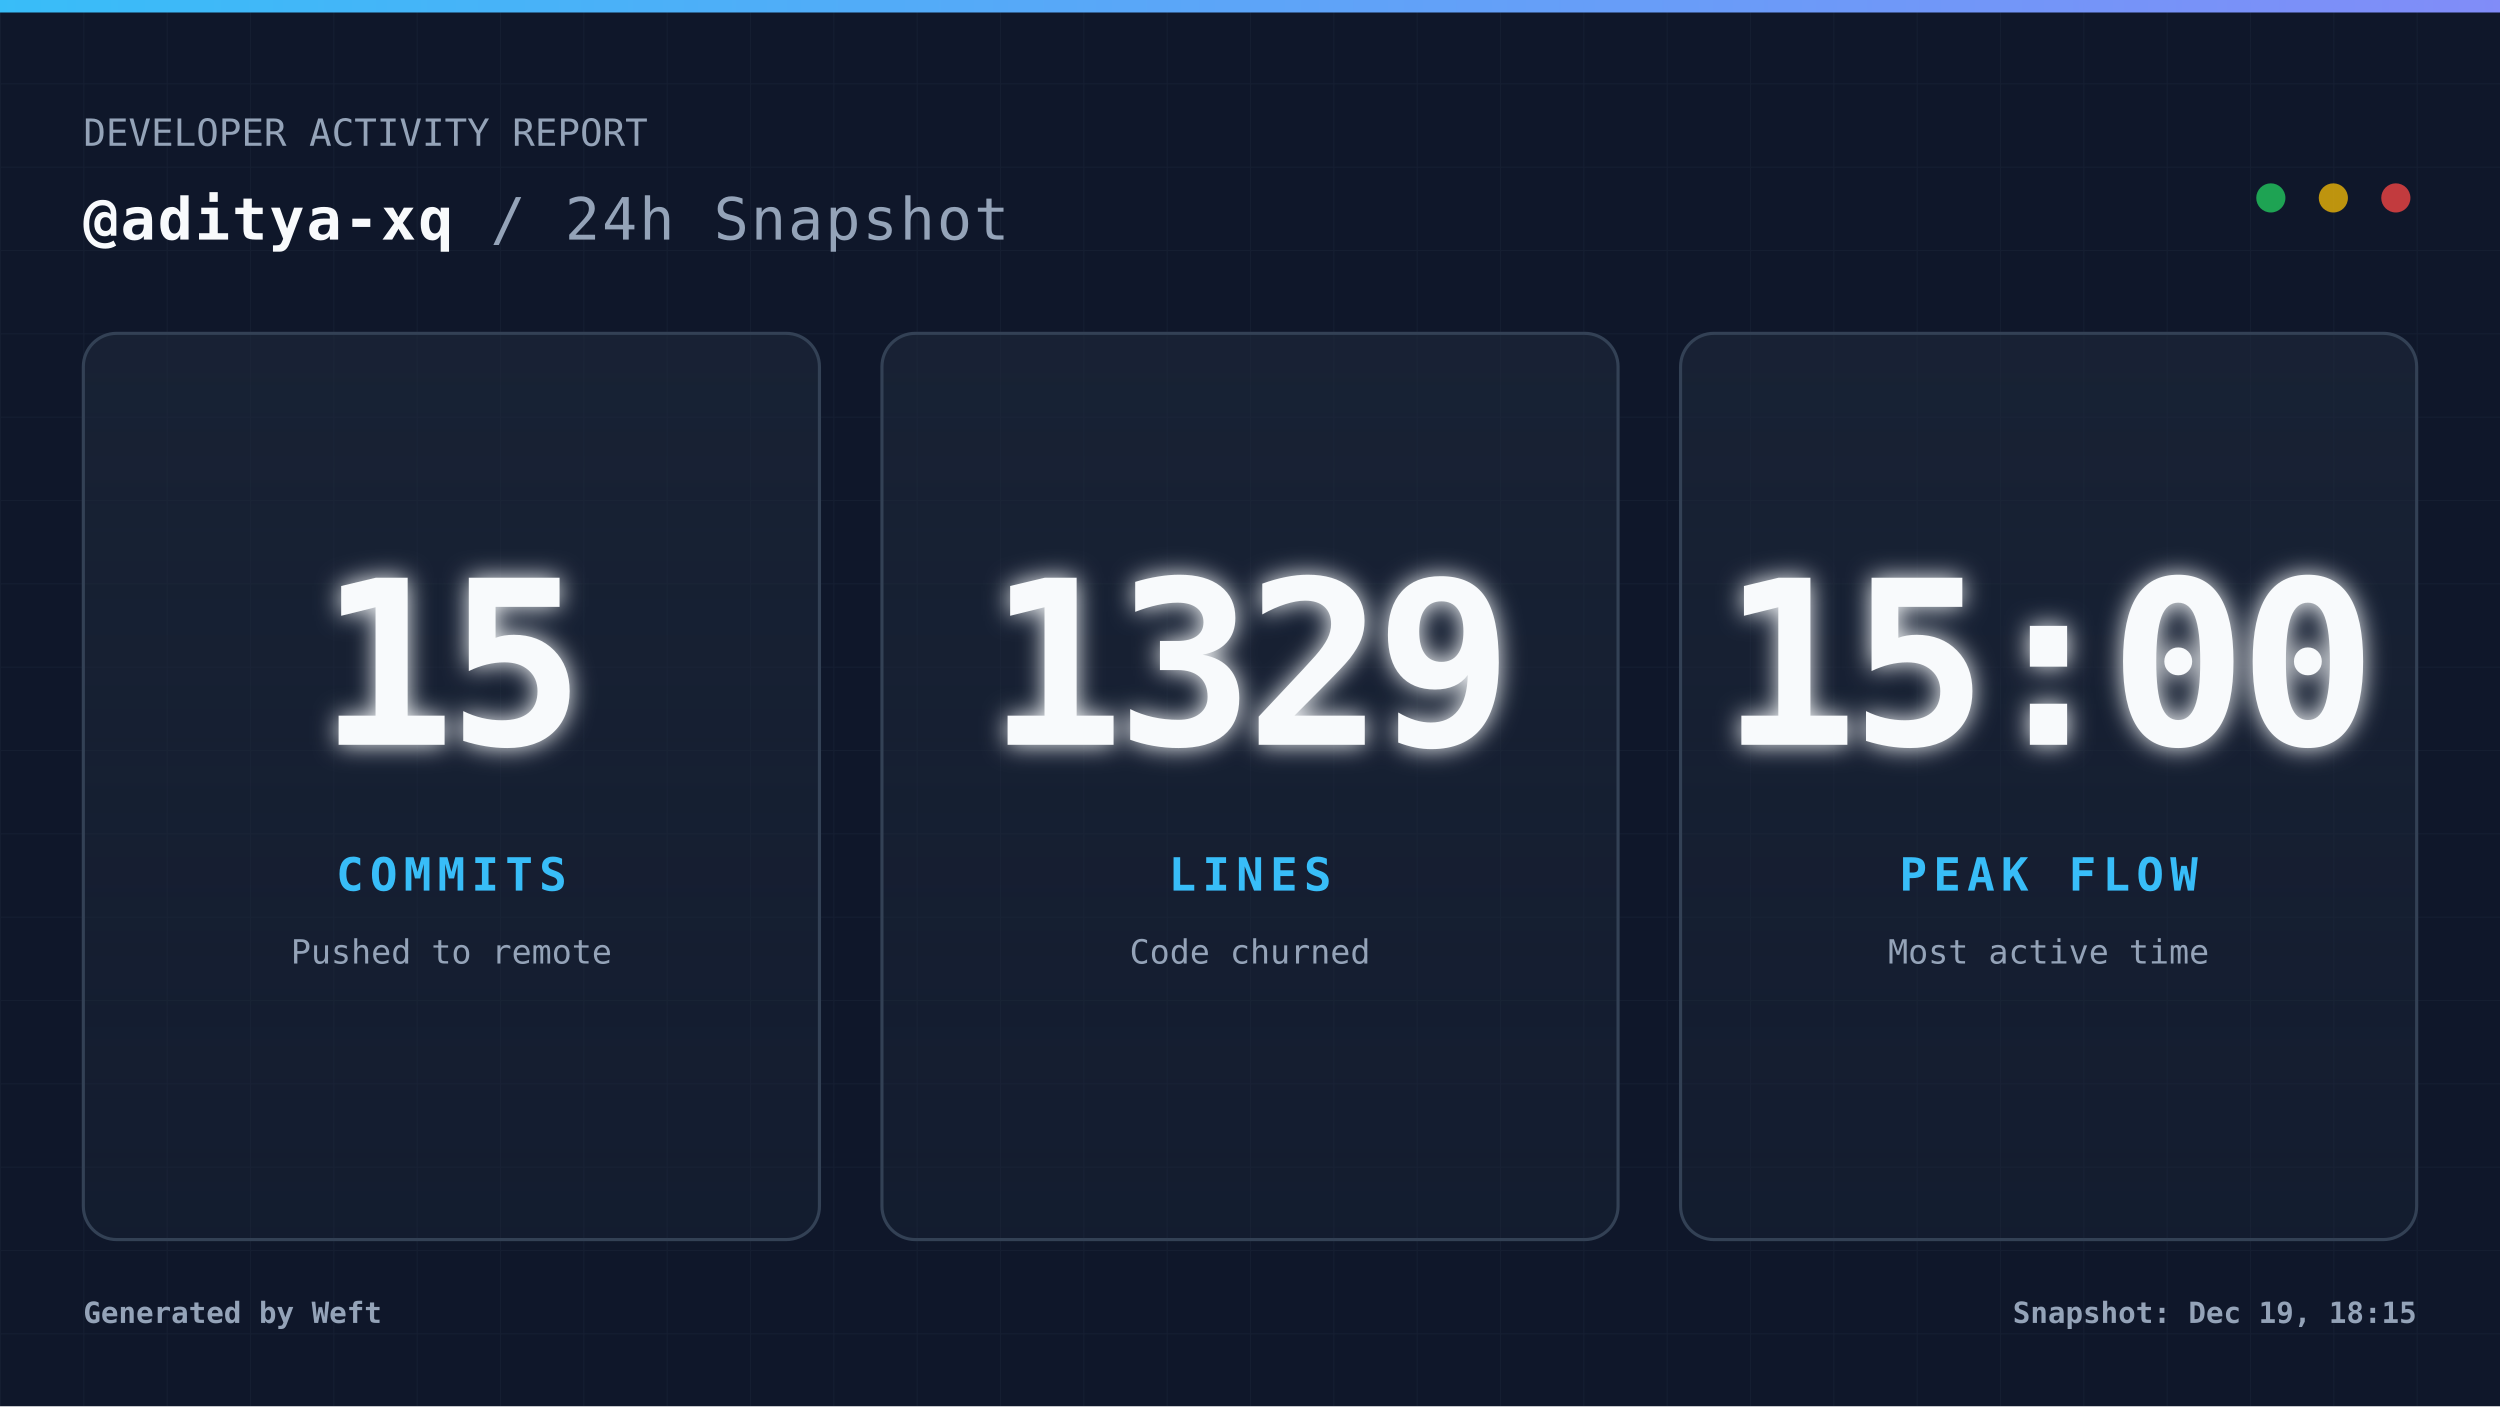
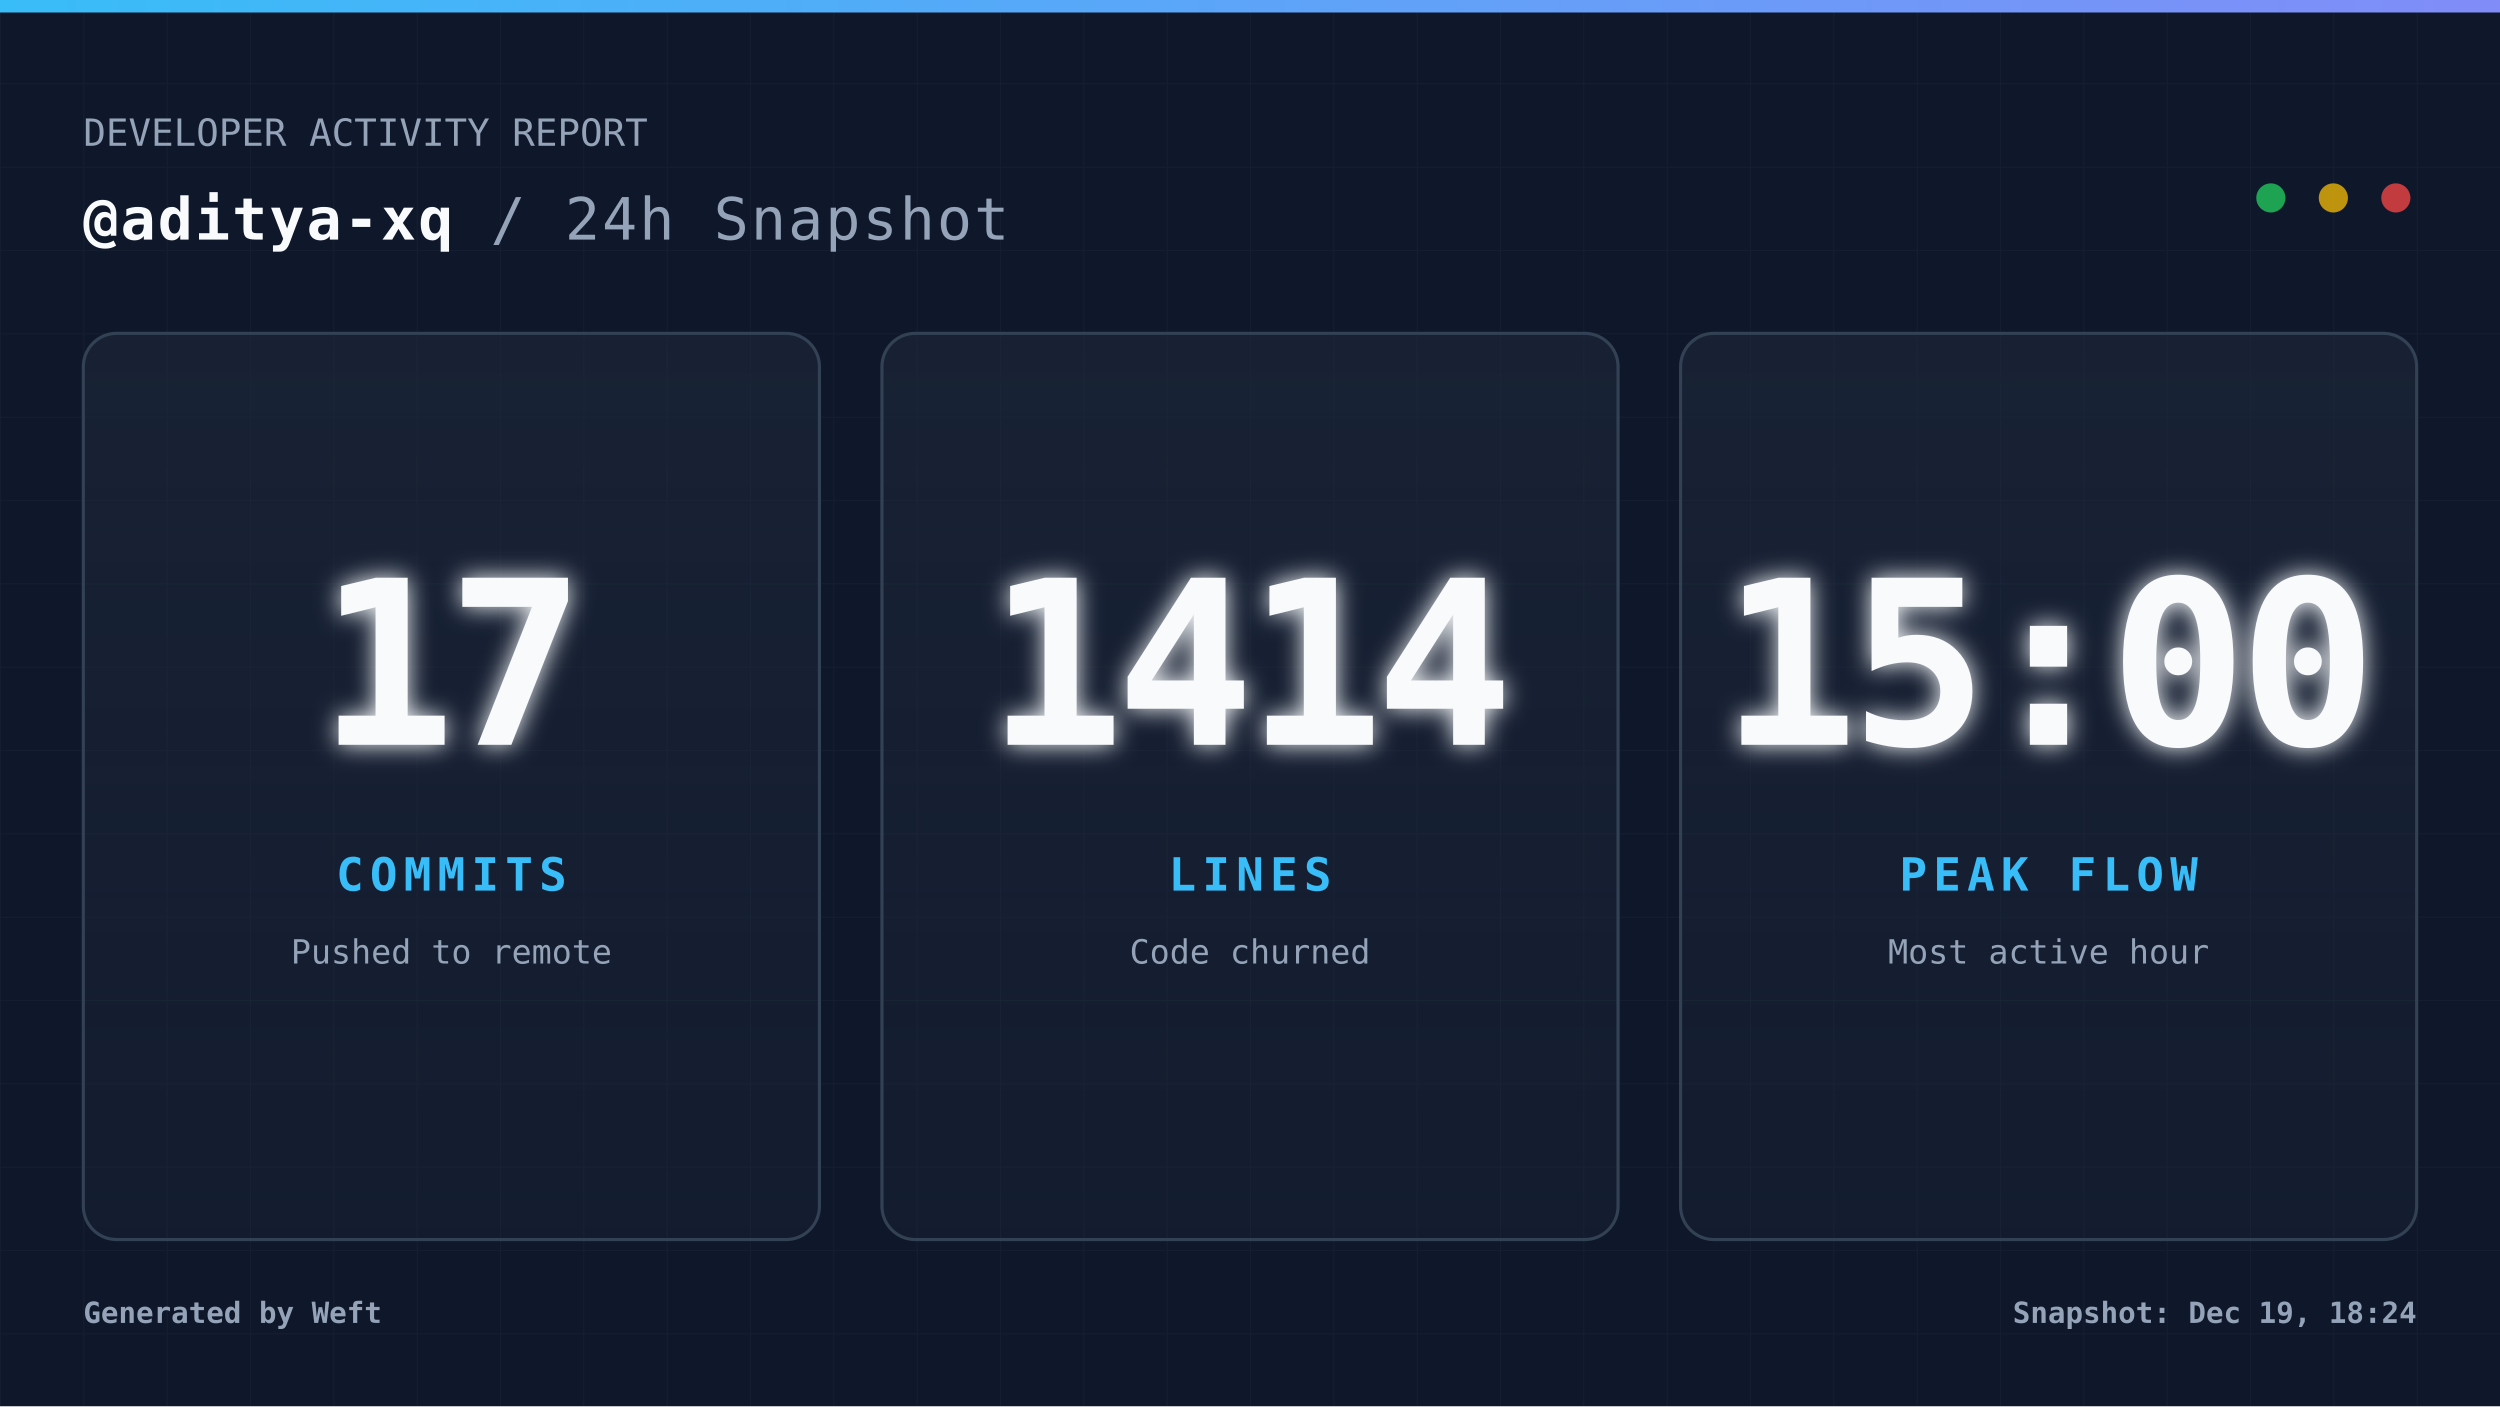
<svg xmlns="http://www.w3.org/2000/svg" width="1200" height="675" viewBox="0 0 1200 675" fill="none" role="img" aria-label="Daily commit snapshot">
  <defs>
    <pattern id="grid" width="40" height="40" patternUnits="userSpaceOnUse">
      <path d="M 40 0 L 0 0 0 40" fill="none" stroke="#94a3b8" stroke-width="1" opacity="0.05" />
    </pattern>
    <linearGradient id="accentGradient" x1="0%" y1="0%" x2="100%" y2="0%">
      <stop offset="0%" stop-color="#38bdf8" />
      <stop offset="100%" stop-color="#818cf8" />
    </linearGradient>
    <linearGradient id="cardGradient" x1="0%" y1="0%" x2="0%" y2="100%">
      <stop offset="0%" stop-color="#1e293b" stop-opacity="0.6" />
      <stop offset="100%" stop-color="#1e293b" stop-opacity="0.3" />
    </linearGradient>
    <filter id="glow" x="-20%" y="-20%" width="140%" height="140%">
      <feGaussianBlur stdDeviation="6" result="coloredBlur" />
      <feMerge>
        <feMergeNode in="coloredBlur" />
        <feMergeNode in="SourceGraphic" />
      </feMerge>
    </filter>
    <style>
            .root { font-family: 'JetBrains Mono', 'Cascadia Code', 'Segoe UI Mono', 'Roboto Mono', monospace; }
            .title { font-size: 28px; font-weight: 700; fill: #f8fafc; letter-spacing: 1px; }
            .subtitle { font-size: 18px; font-weight: 400; fill: #94a3b8; }
            .metric-val { font-size: 110px; font-weight: 900; fill: #f8fafc; letter-spacing: -4px; }
            .metric-lbl { font-size: 22px; font-weight: 700; fill: #38bdf8; letter-spacing: 3px; }
            .metric-sub { font-size: 16px; font-weight: 400; fill: #94a3b8; }
        </style>
  </defs>
  <rect width="1200" height="675" fill="#0f172a" />
  <rect width="1200" height="675" fill="url(#grid)" />
  <rect width="1200" height="6" fill="url(#accentGradient)" />
  <g class="root">
    <g transform="translate(40, 70)">
      <text x="0" y="0" class="subtitle">DEVELOPER ACTIVITY REPORT</text>
      <text x="0" y="45" class="title">
                @aditya-xq <tspan fill="#94a3b8" font-weight="400">/ 24h Snapshot</tspan>
      </text>
      <circle cx="1110" cy="25" r="7" fill="#ef4444" opacity="0.8" />
      <circle cx="1080" cy="25" r="7" fill="#eab308" opacity="0.8" />
      <circle cx="1050" cy="25" r="7" fill="#22c55e" opacity="0.8" />
    </g>
    <g transform="translate(40, 160)">
      <rect width="353.333" height="435" rx="16" fill="url(#cardGradient)" stroke="#334155" stroke-width="1.5" />
      <g transform="translate(176.6667, 217.5)">
-         <text x="0" y="-20" text-anchor="middle" class="metric-val" filter="url(#glow)">15</text>
+         <text x="0" y="-20" text-anchor="middle" class="metric-val" filter="url(#glow)">17</text>
        <text x="0" y="50" text-anchor="middle" class="metric-lbl">COMMITS</text>
        <text x="0" y="85" text-anchor="middle" class="metric-sub">Pushed to remote</text>
      </g>
    </g>
    <g transform="translate(423.3333, 160)">
      <rect width="353.333" height="435" rx="16" fill="url(#cardGradient)" stroke="#334155" stroke-width="1.5" />
      <g transform="translate(176.6667, 217.5)">
-         <text x="0" y="-20" text-anchor="middle" class="metric-val" filter="url(#glow)">1329</text>
+         <text x="0" y="-20" text-anchor="middle" class="metric-val" filter="url(#glow)">1414</text>
        <text x="0" y="50" text-anchor="middle" class="metric-lbl">LINES</text>
        <text x="0" y="85" text-anchor="middle" class="metric-sub">Code churned</text>
      </g>
    </g>
    <g transform="translate(806.6667, 160)">
      <rect width="353.333" height="435" rx="16" fill="url(#cardGradient)" stroke="#334155" stroke-width="1.5" />
      <g transform="translate(176.6667, 217.5)">
        <text x="0" y="-20" text-anchor="middle" class="metric-val" filter="url(#glow)">15:00</text>
        <text x="0" y="50" text-anchor="middle" class="metric-lbl">PEAK FLOW</text>
-         <text x="0" y="85" text-anchor="middle" class="metric-sub">Most active time</text>
+         <text x="0" y="85" text-anchor="middle" class="metric-sub">Most active hour</text>
      </g>
    </g>
    <g transform="translate(40, 635)">
      <text x="0" y="0" fill="#94a3b8" font-size="14" font-weight="600">
                Generated by Weft
            </text>
      <text x="1120" y="0" text-anchor="end" fill="#94a3b8" font-size="14" font-weight="600">
-                 Snapshot: Dec 19, 18:15
+                 Snapshot: Dec 19, 18:24
            </text>
    </g>
  </g>
</svg>
